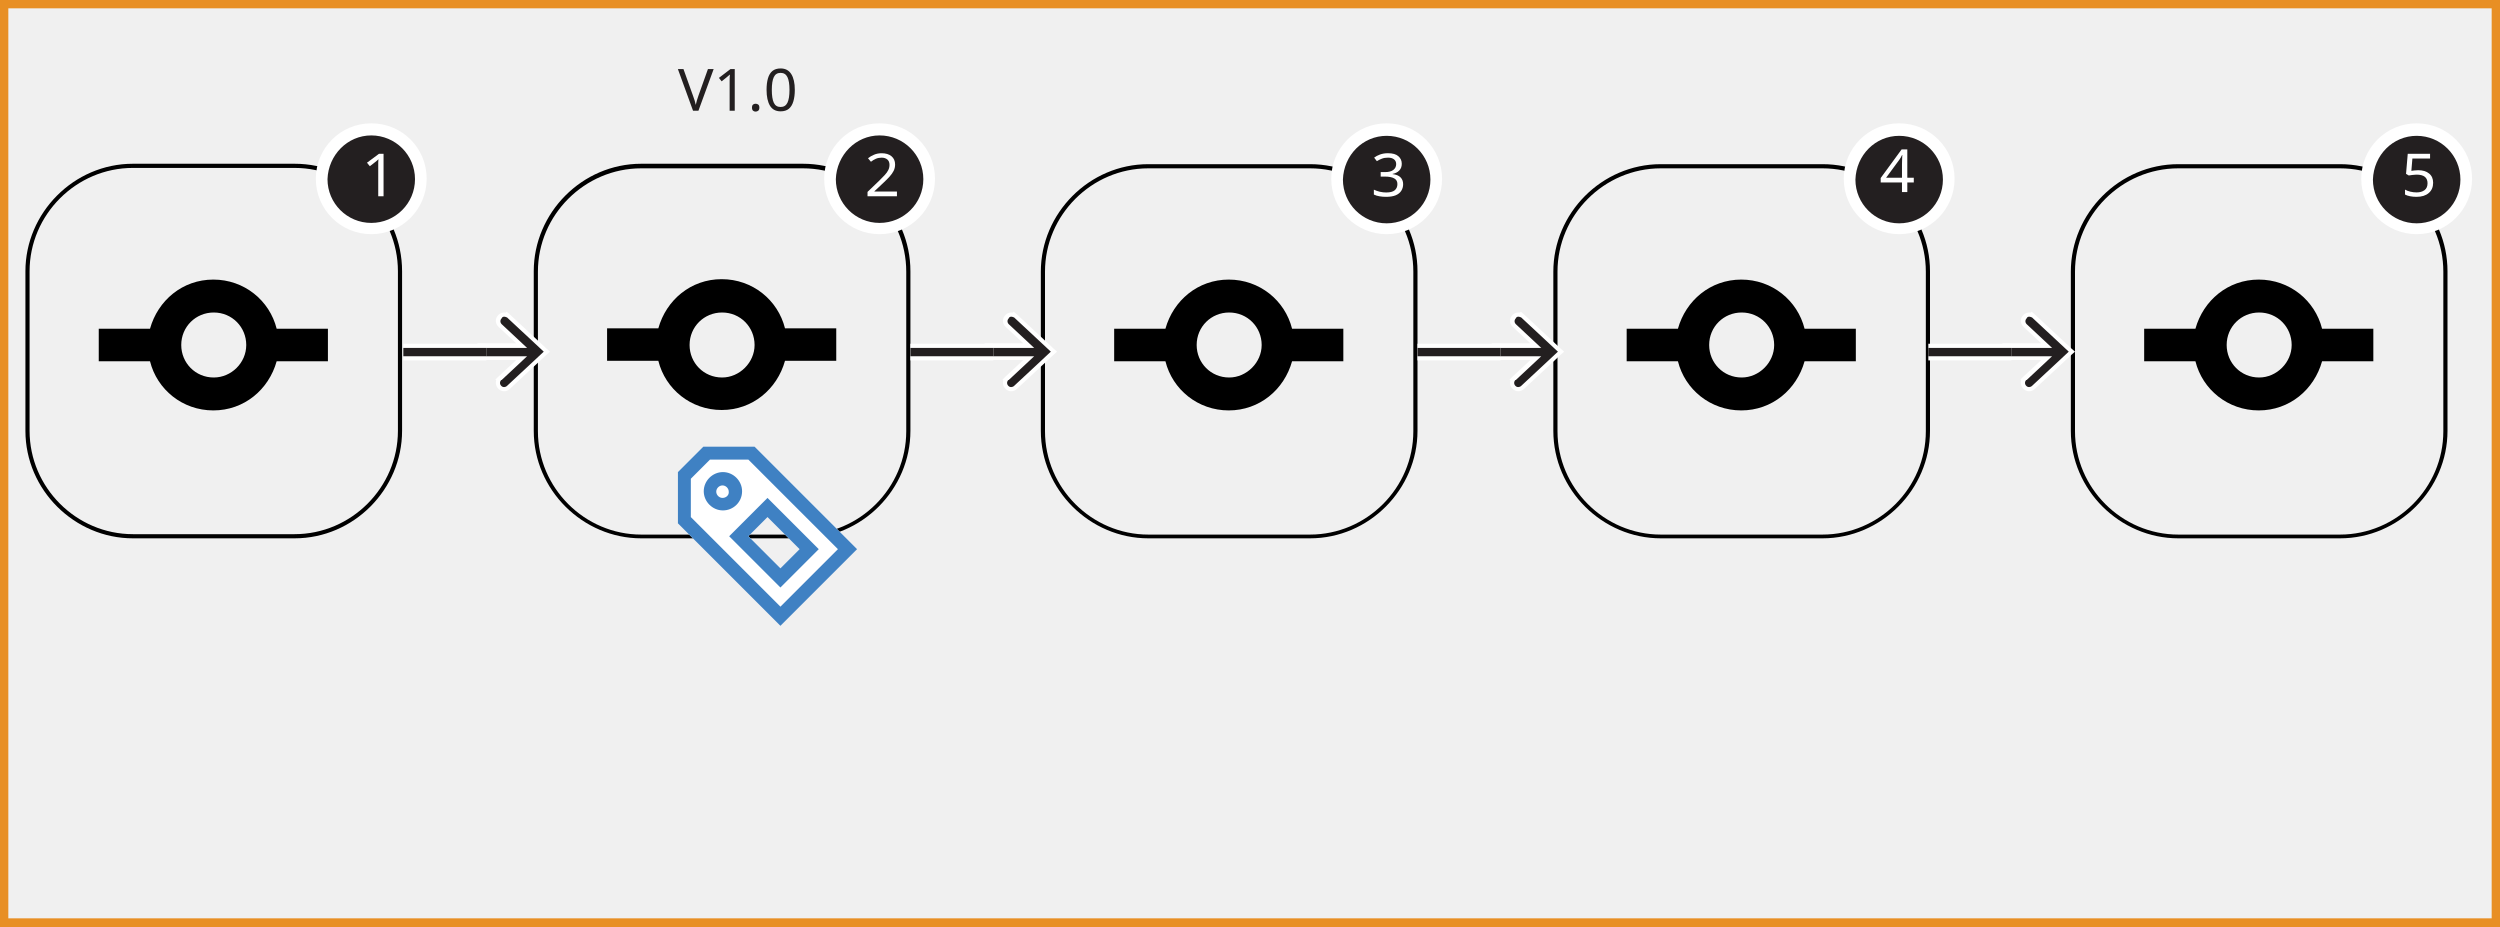
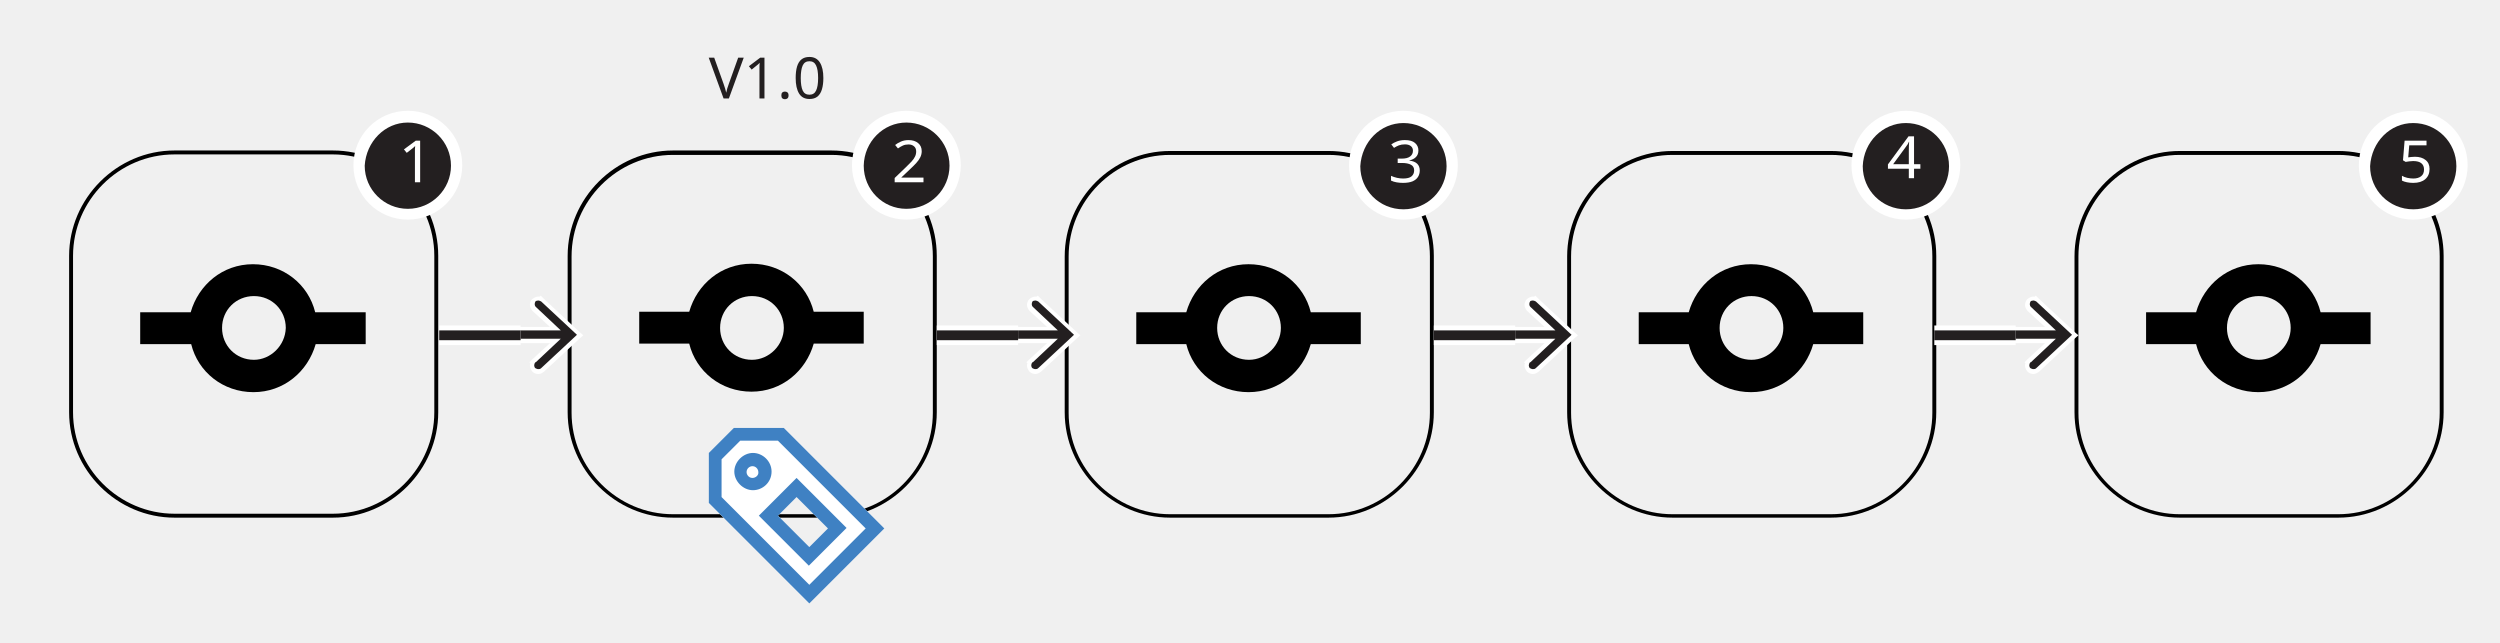
- <svg xmlns="http://www.w3.org/2000/svg" version="1.1" id="Layer_1" x="0px" y="0px" viewBox="81 368.6 600 222.4" enable-background="new 81 368.6 600 222.4" xml:space="preserve">
-   <g id="boundary">
-     <path fill="none" stroke="#E88F24" stroke-width="4" stroke-miterlimit="10" d="M81,368.6V591h600V368.6H81L81,368.6z" />
-   </g>
+ <svg xmlns="http://www.w3.org/2000/svg" version="1.1" id="Layer_1" x="0px" y="0px" viewBox="72 528 510 131" enable-background="new 72 528 510 131" xml:space="preserve">
  <g>
    <g>
-       <path d="M147.4,447.5c-1.7-6.8-7.8-11.8-15.2-11.8c-7.4,0-13.3,5-15.2,11.8h-12.3v7.8H117c1.7,6.8,7.8,11.8,15.2,11.8    c7.4,0,13.3-5,15.2-11.8h12.3v-7.8H147.4z M132.3,459.2c-4.4,0-7.8-3.5-7.8-7.8c0-4.4,3.5-7.8,7.8-7.8c4.4,0,7.8,3.5,7.8,7.8    S136.5,459.2,132.3,459.2z" />
+       <path d="M136.3,591.7c-1.4-5.7-6.5-9.8-12.7-9.8s-11.1,4.2-12.7,9.8h-10.3v6.5H111c1.4,5.7,6.5,9.8,12.7,9.8s11.1-4.2,12.7-9.8    h10.2v-6.5H136.3z M123.8,601.4c-3.7,0-6.5-2.9-6.5-6.5c0-3.7,2.9-6.5,6.5-6.5c3.7,0,6.5,2.9,6.5,6.5    C130.2,598.5,127.2,601.4,123.8,601.4z" />
      <g id="border_1_">
-         <path d="M151.7,408.9c13.6,0,24.8,11.2,24.8,24.8V472c0,13.6-11.2,24.8-24.8,24.8h-38.8c-13.6,0-24.8-11.2-24.8-24.8v-38.3     c0-13.6,11.2-24.8,24.8-24.8H151.7 M151.7,407.9h-38.8c-14.2,0-25.8,11.8-25.8,25.8V472c0,14.2,11.8,25.8,25.8,25.8h38.8     c14.2,0,25.8-11.8,25.8-25.8v-38.3C177.5,419.4,165.9,407.9,151.7,407.9L151.7,407.9z" />
+         <path d="M139.9,559.5c11.3,0,20.7,9.3,20.7,20.7v31.9c0,11.3-9.3,20.7-20.7,20.7h-32.3c-11.3,0-20.7-9.3-20.7-20.7v-31.9     c0-11.3,9.3-20.7,20.7-20.7H139.9 M139.9,558.7h-32.3c-11.8,0-21.5,9.8-21.5,21.5v31.9c0,11.8,9.8,21.5,21.5,21.5h32.3     c11.8,0,21.5-9.8,21.5-21.5v-31.9C161.4,568.3,151.7,558.7,139.9,558.7L139.9,558.7z" />
      </g>
    </g>
    <g>
      <g>
-         <path fill="#231F20" d="M170.1,423.4c-6.5,0-11.9-5.4-11.9-11.9s5.4-11.9,11.9-11.9S182,405,182,411.5S176.8,423.4,170.1,423.4z" />
-         <path fill="#FFFFFF" d="M170.1,401.1c5.8,0,10.5,4.7,10.5,10.5s-4.7,10.5-10.5,10.5s-10.5-4.7-10.5-10.5     C159.8,405.8,164.4,401.1,170.1,401.1 M170.1,398.2c-7.4,0-13.3,6-13.3,13.3c0,7.4,6,13.3,13.3,13.3c7.4,0,13.3-6,13.3-13.3     C183.4,404.1,177.5,398.2,170.1,398.2L170.1,398.2z" />
+         <path fill="#231F20" d="M155.2,571.6c-5.4,0-9.9-4.5-9.9-9.9s4.5-9.9,9.9-9.9s9.9,4.5,9.9,9.9S160.8,571.6,155.2,571.6z" />
+         <path fill="#FFFFFF" d="M155.2,553c4.8,0,8.8,3.9,8.8,8.8c0,4.8-3.9,8.8-8.8,8.8c-4.8,0-8.8-3.9-8.8-8.8     C146.7,556.9,150.5,553,155.2,553 M155.2,550.6c-6.2,0-11.1,5-11.1,11.1c0,6.2,5,11.1,11.1,11.1c6.2,0,11.1-5,11.1-11.1     C166.3,555.5,161.4,550.6,155.2,550.6L155.2,550.6z" />
      </g>
      <g>
-         <text transform="matrix(1.0483 0 0 1 167.7464 415.6982)" fill="#FFFFFF" font-family="'ApexNew-Book'" font-size="14.269">1</text>
+         <text transform="matrix(1.0483 0 0 1 153.2881 565.1816)" fill="#FFFFFF" font-family="'ApexNew-Book'" font-size="11.891">1</text>
      </g>
    </g>
  </g>
  <g>
    <g>
-       <path d="M269.4,447.4c-1.7-6.8-7.8-11.8-15.2-11.8c-7.4,0-13.3,5-15.2,11.8h-12.3v7.8H239c1.7,6.8,7.8,11.8,15.2,11.8    c7.4,0,13.3-5,15.2-11.8h12.3v-7.8H269.4z M254.3,459.2c-4.4,0-7.8-3.5-7.8-7.8c0-4.4,3.5-7.8,7.8-7.8c4.4,0,7.8,3.5,7.8,7.8    C262.1,455.6,258.5,459.2,254.3,459.2z" />
+       <path d="M238,591.6c-1.4-5.7-6.5-9.8-12.7-9.8s-11.1,4.2-12.7,9.8h-10.2v6.5h10.2c1.4,5.7,6.5,9.8,12.7,9.8s11.1-4.2,12.7-9.8    h10.2v-6.5H238z M225.4,601.4c-3.7,0-6.5-2.9-6.5-6.5c0-3.7,2.9-6.5,6.5-6.5c3.7,0,6.5,2.9,6.5,6.5    C231.9,598.4,228.9,601.4,225.4,601.4z" />
      <g id="border_2_">
-         <path d="M273.7,409c13.6,0,24.8,11.2,24.8,24.8v38.3c0,13.6-11.2,24.8-24.8,24.8h-38.8c-13.6,0-24.8-11.2-24.8-24.8v-38.3     c0-13.6,11.2-24.8,24.8-24.8H273.7 M273.7,407.9h-38.8c-14.2,0-25.8,11.8-25.8,25.8V472c0,14.2,11.8,25.8,25.8,25.8h38.8     c14.2,0,25.8-11.8,25.8-25.8v-38.3C299.5,419.5,287.9,407.9,273.7,407.9L273.7,407.9z" />
+         <path d="M241.6,559.6c11.3,0,20.7,9.3,20.7,20.7v31.9c0,11.3-9.3,20.7-20.7,20.7h-32.3c-11.3,0-20.7-9.3-20.7-20.7v-31.9     c0-11.3,9.3-20.7,20.7-20.7H241.6 M241.6,558.7h-32.3c-11.8,0-21.5,9.8-21.5,21.5v31.9c0,11.8,9.8,21.5,21.5,21.5h32.3     c11.8,0,21.5-9.8,21.5-21.5v-31.9C263.1,568.4,253.4,558.7,241.6,558.7L241.6,558.7z" />
      </g>
    </g>
    <g>
      <g>
-         <path fill="#231F20" d="M292.1,423.4c-6.5,0-11.9-5.4-11.9-11.9s5.4-11.9,11.9-11.9S304,405,304,411.5S298.8,423.4,292.1,423.4z" />
-         <path fill="#FFFFFF" d="M292.1,401.1c5.8,0,10.5,4.7,10.5,10.5s-4.7,10.5-10.5,10.5s-10.5-4.7-10.5-10.5     C281.8,405.8,286.4,401.1,292.1,401.1 M292.1,398.2c-7.4,0-13.3,6-13.3,13.3c0,7.4,6,13.3,13.3,13.3c7.4,0,13.3-6,13.3-13.3     C305.4,404.2,299.5,398.2,292.1,398.2L292.1,398.2z" />
+         <path fill="#231F20" d="M256.9,571.6c-5.4,0-9.9-4.5-9.9-9.9s4.5-9.9,9.9-9.9s9.9,4.5,9.9,9.9S262.5,571.6,256.9,571.6z" />
+         <path fill="#FFFFFF" d="M256.9,553c4.8,0,8.8,3.9,8.8,8.8c0,4.8-3.9,8.8-8.8,8.8c-4.8,0-8.7-3.9-8.7-8.8     C248.3,556.9,252.2,553,256.9,553 M256.9,550.6c-6.2,0-11.1,5-11.1,11.1c0,6.2,5,11.1,11.1,11.1c6.2,0,11.1-5,11.1-11.1     S263.1,550.6,256.9,550.6L256.9,550.6z" />
      </g>
      <g>
-         <text transform="matrix(1.0483 0 0 1 288.4852 415.7045)" fill="#FFFFFF" font-family="'ApexNew-Book'" font-size="14.269">2</text>
+         <text transform="matrix(1.0483 0 0 1 253.9043 565.1875)" fill="#FFFFFF" font-family="'ApexNew-Book'" font-size="11.891">2</text>
      </g>
    </g>
  </g>
  <g>
    <g>
-       <path d="M391.1,447.5c-1.7-6.8-7.8-11.8-15.2-11.8c-7.4,0-13.3,5-15.2,11.8h-12.3v7.8h12.3c1.7,6.8,7.8,11.8,15.2,11.8    s13.3-5,15.2-11.8h12.3v-7.8H391.1z M376,459.2c-4.4,0-7.8-3.5-7.8-7.8c0-4.4,3.5-7.8,7.8-7.8c4.4,0,7.8,3.5,7.8,7.8    C383.8,455.6,380.2,459.2,376,459.2z" />
+       <path d="M339.4,591.7c-1.4-5.7-6.5-9.8-12.7-9.8s-11.1,4.2-12.7,9.8h-10.2v6.5H314c1.4,5.7,6.5,9.8,12.7,9.8s11.1-4.2,12.7-9.8    h10.2v-6.5H339.4z M326.8,601.4c-3.7,0-6.5-2.9-6.5-6.5c0-3.7,2.9-6.5,6.5-6.5c3.7,0,6.5,2.9,6.5,6.5    C333.3,598.4,330.3,601.4,326.8,601.4z" />
      <g id="border_3_">
-         <path d="M395.4,409c13.6,0,24.8,11.2,24.8,24.8v38.3c0,13.6-11.2,24.8-24.8,24.8h-38.8c-13.6,0-24.8-11.2-24.8-24.8v-38.3     c0-13.6,11.2-24.8,24.8-24.8H395.4 M395.4,408h-38.8c-14.2,0-25.8,11.8-25.8,25.8V472c0,14.2,11.8,25.8,25.8,25.8h38.8     c14.2,0,25.8-11.8,25.8-25.8v-38.3C421.2,419.6,409.6,408,395.4,408L395.4,408z" />
+         <path d="M343,559.6c11.3,0,20.7,9.3,20.7,20.7v31.9c0,11.3-9.3,20.7-20.7,20.7h-32.3c-11.3,0-20.7-9.3-20.7-20.7v-31.9     c0-11.3,9.3-20.7,20.7-20.7H343 M343,558.8h-32.3c-11.8,0-21.5,9.8-21.5,21.5v31.8c0,11.8,9.8,21.5,21.5,21.5H343     c11.8,0,21.5-9.8,21.5-21.5v-31.9C364.5,568.4,354.8,558.8,343,558.8L343,558.8z" />
      </g>
    </g>
    <g>
      <g>
-         <path fill="#231F20" d="M413.8,423.3c-6.5,0-11.9-5.4-11.9-11.9s5.4-11.9,11.9-11.9s11.9,5.4,11.9,11.9     C425.7,418,420.5,423.3,413.8,423.3z" />
-         <path fill="#FFFFFF" d="M413.8,401.2c5.8,0,10.5,4.7,10.5,10.5s-4.7,10.5-10.5,10.5s-10.5-4.7-10.5-10.5     C403.5,405.8,408.1,401.2,413.8,401.2 M413.8,398.2c-7.4,0-13.3,6-13.3,13.3c0,7.4,6,13.3,13.3,13.3c7.4,0,13.3-6,13.3-13.3     S421.2,398.2,413.8,398.2L413.8,398.2z" />
+         <path fill="#231F20" d="M358.3,571.5c-5.4,0-9.9-4.5-9.9-9.9s4.5-9.9,9.9-9.9s9.9,4.5,9.9,9.9     C368.2,567.1,363.9,571.5,358.3,571.5z" />
+         <path fill="#FFFFFF" d="M358.3,553.1c4.8,0,8.8,3.9,8.8,8.8s-3.9,8.8-8.8,8.8s-8.8-3.9-8.8-8.8     C349.8,556.9,353.6,553.1,358.3,553.1 M358.3,550.6c-6.2,0-11.1,5-11.1,11.1c0,6.2,5,11.1,11.1,11.1c6.2,0,11.1-5,11.1-11.1     S364.5,550.6,358.3,550.6L358.3,550.6z" />
      </g>
      <g>
-         <text transform="matrix(1.0483 0 0 1 410.0544 415.6998)" fill="#FFFFFF" font-family="'ApexNew-Book'" font-size="14.269">3</text>
+         <text transform="matrix(1.0483 0 0 1 355.2119 565.1836)" fill="#FFFFFF" font-family="'ApexNew-Book'" font-size="11.891">3</text>
      </g>
    </g>
  </g>
  <g>
    <g>
-       <path d="M514.1,447.5c-1.7-6.8-7.8-11.8-15.2-11.8c-7.4,0-13.3,5-15.2,11.8h-12.3v7.8h12.3c1.7,6.8,7.8,11.8,15.2,11.8    c7.4,0,13.3-5,15.2-11.8h12.3v-7.8H514.1z M499,459.2c-4.4,0-7.8-3.5-7.8-7.8c0-4.4,3.5-7.8,7.8-7.8c4.4,0,7.8,3.5,7.8,7.8    C506.8,455.6,503.2,459.2,499,459.2z" />
+       <path d="M441.9,591.7c-1.4-5.7-6.5-9.8-12.7-9.8s-11.1,4.2-12.7,9.8h-10.2v6.5h10.2c1.4,5.7,6.5,9.8,12.7,9.8s11.1-4.2,12.7-9.8    h10.2v-6.5H441.9z M429.3,601.4c-3.7,0-6.5-2.9-6.5-6.5c0-3.7,2.9-6.5,6.5-6.5c3.7,0,6.5,2.9,6.5,6.5    C435.8,598.4,432.8,601.4,429.3,601.4z" />
      <g id="border_5_">
-         <path d="M518.4,409c13.6,0,24.8,11.2,24.8,24.8v38.3c0,13.6-11.2,24.8-24.8,24.8h-38.8c-13.6,0-24.8-11.2-24.8-24.8v-38.3     c0-13.6,11.2-24.8,24.8-24.8H518.4 M518.4,408h-38.8c-14.2,0-25.8,11.8-25.8,25.8V472c0,14.2,11.8,25.8,25.8,25.8h38.8     c14.2,0,25.8-11.8,25.8-25.8v-38.3C544.2,419.6,532.6,408,518.4,408L518.4,408z" />
+         <path d="M445.5,559.6c11.3,0,20.7,9.3,20.7,20.7v31.9c0,11.3-9.3,20.7-20.7,20.7h-32.3c-11.3,0-20.7-9.3-20.7-20.7v-31.9     c0-11.3,9.3-20.7,20.7-20.7H445.5 M445.5,558.8h-32.3c-11.8,0-21.5,9.8-21.5,21.5v31.8c0,11.8,9.8,21.5,21.5,21.5h32.3     c11.8,0,21.5-9.8,21.5-21.5v-31.9C467,568.4,457.3,558.8,445.5,558.8L445.5,558.8z" />
      </g>
    </g>
    <g>
      <g>
-         <path fill="#231F20" d="M536.8,423.3c-6.5,0-11.9-5.4-11.9-11.9s5.4-11.9,11.9-11.9s11.9,5.4,11.9,11.9     C548.7,418,543.5,423.3,536.8,423.3z" />
-         <path fill="#FFFFFF" d="M536.8,401.2c5.8,0,10.5,4.7,10.5,10.5s-4.7,10.5-10.5,10.5s-10.5-4.7-10.5-10.5     C526.5,405.8,531.1,401.2,536.8,401.2 M536.8,398.2c-7.4,0-13.3,6-13.3,13.3c0,7.4,6,13.3,13.3,13.3c7.4,0,13.3-6,13.3-13.3     S544.2,398.2,536.8,398.2L536.8,398.2z" />
+         <path fill="#231F20" d="M460.8,571.5c-5.4,0-9.9-4.5-9.9-9.9s4.5-9.9,9.9-9.9s9.9,4.5,9.9,9.9     C470.8,567.1,466.4,571.5,460.8,571.5z" />
+         <path fill="#FFFFFF" d="M460.8,553.1c4.8,0,8.8,3.9,8.8,8.8s-3.9,8.8-8.8,8.8s-8.8-3.9-8.8-8.8     C452.2,556.9,456.1,553.1,460.8,553.1 M460.8,550.6c-6.2,0-11.1,5-11.1,11.1c0,6.2,5,11.1,11.1,11.1c6.2,0,11.1-5,11.1-11.1     S467,550.6,460.8,550.6L460.8,550.6z" />
      </g>
      <g>
-         <text transform="matrix(1.0483 0 0 1 532.0544 414.6998)" fill="#FFFFFF" font-family="'ApexNew-Book'" font-size="14.269">4</text>
+         <text transform="matrix(1.0483 0 0 1 456.8779 564.3496)" fill="#FFFFFF" font-family="'ApexNew-Book'" font-size="11.891">4</text>
      </g>
    </g>
  </g>
  <g>
    <g>
-       <path d="M638.3,447.5c-1.7-6.8-7.8-11.8-15.2-11.8c-7.4,0-13.3,5-15.2,11.8h-12.3v7.8h12.3c1.7,6.8,7.8,11.8,15.2,11.8    s13.3-5,15.2-11.8h12.3v-7.8H638.3z M623.2,459.2c-4.4,0-7.8-3.5-7.8-7.8c0-4.4,3.5-7.8,7.8-7.8c4.4,0,7.8,3.5,7.8,7.8    C631,455.6,627.4,459.2,623.2,459.2z" />
+       <path d="M545.4,591.7c-1.4-5.7-6.5-9.8-12.7-9.8s-11.1,4.2-12.7,9.8h-10.2v6.5H520c1.4,5.7,6.5,9.8,12.7,9.8s11.1-4.2,12.7-9.8    h10.2v-6.5H545.4z M532.8,601.4c-3.7,0-6.5-2.9-6.5-6.5c0-3.7,2.9-6.5,6.5-6.5c3.7,0,6.5,2.9,6.5,6.5    C539.3,598.4,536.3,601.4,532.8,601.4z" />
      <g id="border_6_">
-         <path d="M642.6,409c13.6,0,24.8,11.2,24.8,24.8v38.3c0,13.6-11.2,24.8-24.8,24.8h-38.8c-13.6,0-24.8-11.2-24.8-24.8v-38.3     c0-13.6,11.2-24.8,24.8-24.8H642.6 M642.6,408h-38.8c-14.2,0-25.8,11.8-25.8,25.8V472c0,14.2,11.8,25.8,25.8,25.8h38.8     c14.2,0,25.8-11.8,25.8-25.8v-38.3C668.4,419.6,656.8,408,642.6,408L642.6,408z" />
+         <path d="M549,559.6c11.3,0,20.7,9.3,20.7,20.7v31.9c0,11.3-9.3,20.7-20.7,20.7h-32.3c-11.3,0-20.7-9.3-20.7-20.7v-31.9     c0-11.3,9.3-20.7,20.7-20.7H549 M549,558.8h-32.3c-11.8,0-21.5,9.8-21.5,21.5v31.8c0,11.8,9.8,21.5,21.5,21.5H549     c11.8,0,21.5-9.8,21.5-21.5v-31.9C570.5,568.4,560.8,558.8,549,558.8L549,558.8z" />
      </g>
    </g>
    <g>
      <g>
-         <path fill="#231F20" d="M661,423.3c-6.5,0-11.9-5.4-11.9-11.9s5.4-11.9,11.9-11.9s11.9,5.4,11.9,11.9     C672.9,418,667.7,423.3,661,423.3z" />
-         <path fill="#FFFFFF" d="M661,401.2c5.8,0,10.5,4.7,10.5,10.5s-4.7,10.5-10.5,10.5s-10.5-4.7-10.5-10.5     C650.7,405.8,655.3,401.2,661,401.2 M661,398.2c-7.4,0-13.3,6-13.3,13.3c0,7.4,6,13.3,13.3,13.3c7.4,0,13.3-6,13.3-13.3     S668.4,398.2,661,398.2L661,398.2z" />
+         <path fill="#231F20" d="M564.3,571.5c-5.4,0-9.9-4.5-9.9-9.9s4.5-9.9,9.9-9.9s9.9,4.5,9.9,9.9     C574.2,567.1,569.9,571.5,564.3,571.5z" />
+         <path fill="#FFFFFF" d="M564.3,553.1c4.8,0,8.8,3.9,8.8,8.8s-3.9,8.8-8.8,8.8s-8.8-3.9-8.8-8.8     C555.8,556.9,559.6,553.1,564.3,553.1 M564.3,550.6c-6.2,0-11.1,5-11.1,11.1c0,6.2,5,11.1,11.1,11.1c6.2,0,11.1-5,11.1-11.1     S570.5,550.6,564.3,550.6L564.3,550.6z" />
      </g>
      <g>
-         <text transform="matrix(1.0483 0 0 1 657.2543 415.6998)" fill="#FFFFFF" font-family="'ApexNew-Book'" font-size="14.269">5</text>
+         <text transform="matrix(1.0483 0 0 1 561.2109 565.1836)" fill="#FFFFFF" font-family="'ApexNew-Book'" font-size="11.891">5</text>
      </g>
    </g>
  </g>
-   <path display="none" fill="none" stroke="#FFFFFF" stroke-width="5" stroke-miterlimit="10" d="M458.9,812.6  c0-27.6-22.4-49.9-49.9-49.9" />
+   <path display="none" fill="none" stroke="#FFFFFF" stroke-width="5" stroke-miterlimit="10" d="M395.9,895.9  c0-23-18.7-41.6-41.6-41.6" />
  <g>
    <g>
-       <path fill="#231F20" d="M323.7,462c-0.4,0-0.8-0.2-1.1-0.4c-0.3-0.3-0.4-0.7-0.4-1.1c0-0.3,0.1-0.5,0.2-0.7l0,0l0.4-0.4l5.2-4.8    h-10.1v-3H328l-5.2-4.8c-0.6-0.6-0.6-1.6,0-2.1c0.3-0.3,0.7-0.4,1-0.4c0.2,0,0.4,0,0.6,0.1l0.1-0.1l0.4,0.3l9.2,8.5l-9.2,8.5    C324.5,461.8,324.1,462,323.7,462z" />
-       <path fill="#FFFFFF" d="M323.7,444.6c0.2,0,0.5,0.1,0.7,0.2l0,0l8.8,8.2l-8.8,8.2c-0.2,0.2-0.5,0.3-0.7,0.3    c-0.3,0-0.5-0.1-0.7-0.3c-0.4-0.4-0.4-1,0-1.4c0,0,0,0,0.1,0l0,0l6.1-5.7h-10.9c0-0.7,0-1.3,0-2h10.9l-6.1-5.7    c-0.4-0.4-0.4-1,0-1.4C323.2,444.7,323.5,444.6,323.7,444.6 M324.3,443.4l-0.2,0.2c-0.1,0-0.3,0-0.4,0c-0.5,0-1,0.2-1.4,0.6    s-0.6,0.9-0.6,1.4s0.2,1,0.6,1.4l4.3,4h-8.3h-1v1v2v1h1h8.3l-4.3,4l-0.7,0.7l0.2,0.2c-0.1,0.2-0.1,0.4-0.1,0.6    c0,0.5,0.2,1,0.6,1.4s0.9,0.6,1.4,0.6s1-0.2,1.4-0.6l8.8-8.2l0.8-0.7l-0.8-0.7l-8.8-8.2L324.3,443.4L324.3,443.4z" />
+       <path fill="#231F20" d="M283.2,603.8c-0.3,0-0.7-0.2-0.9-0.3c-0.2-0.2-0.3-0.6-0.3-0.9c0-0.2,0.1-0.4,0.2-0.6l0,0l0.3-0.3l4.3-4    h-8.4v-2.5h8.4l-4.3-4c-0.5-0.5-0.5-1.3,0-1.8c0.2-0.2,0.6-0.3,0.8-0.3c0.2,0,0.3,0,0.5,0.1l0.1-0.1l0.3,0.2l7.7,7.1l-7.7,7.1    C283.9,603.6,283.6,603.8,283.2,603.8z" />
+       <path fill="#FFFFFF" d="M283.2,589.3c0.2,0,0.4,0.1,0.6,0.2l0,0l7.3,6.8l-7.3,6.8c-0.2,0.2-0.4,0.2-0.6,0.2s-0.4-0.1-0.6-0.2    c-0.3-0.3-0.3-0.8,0-1.2c0,0,0,0,0.1,0l0,0l5.1-4.8h-9.1c0-0.6,0-1.1,0-1.7h9.1l-5.1-4.8c-0.3-0.3-0.3-0.8,0-1.2    C282.8,589.4,283.1,589.3,283.2,589.3 M283.7,588.3l-0.2,0.2c-0.1,0-0.2,0-0.3,0c-0.4,0-0.8,0.2-1.2,0.5c-0.3,0.3-0.5,0.8-0.5,1.2    s0.2,0.8,0.5,1.2l3.6,3.3h-6.9h-0.8v0.8v1.7v0.8h0.8h6.9l-3.6,3.3l-0.6,0.6l0.2,0.2c-0.1,0.2-0.1,0.3-0.1,0.5    c0,0.4,0.2,0.8,0.5,1.2c0.3,0.3,0.8,0.5,1.2,0.5c0.4,0,0.8-0.2,1.2-0.5l7.3-6.8l0.7-0.6l-0.7-0.6l-7.3-6.8L283.7,588.3    L283.7,588.3z" />
    </g>
    <g>
-       <path fill="none" stroke="#FFFFFF" stroke-width="4" stroke-miterlimit="10" d="M319.4,453.1h-19.9" />
-       <path fill="none" stroke="#231F20" stroke-width="2" stroke-miterlimit="10" d="M319.4,453.1h-19.9" />
+       <path fill="none" stroke="#FFFFFF" stroke-width="4" stroke-miterlimit="10" d="M279.7,596.4h-16.6" />
+       <path fill="none" stroke="#231F20" stroke-width="2" stroke-miterlimit="10" d="M279.7,596.4h-16.6" />
    </g>
  </g>
  <g>
    <g>
-       <path fill="#231F20" d="M202,462c-0.4,0-0.8-0.2-1.1-0.4c-0.3-0.3-0.4-0.7-0.4-1.1c0-0.3,0.1-0.5,0.2-0.7l0,0l0.4-0.4l5.2-4.8    h-10.1v-3h10.1l-5.2-4.8c-0.6-0.6-0.6-1.6,0-2.1c0.3-0.3,0.7-0.4,1-0.4c0.2,0,0.4,0,0.6,0.1l0.1-0.1l0.4,0.3l9.2,8.5l-9.2,8.5    C202.8,461.8,202.4,462,202,462z" />
-       <path fill="#FFFFFF" d="M202,444.6c0.2,0,0.5,0.1,0.7,0.2l0,0l8.8,8.2l-8.8,8.2c-0.2,0.2-0.5,0.3-0.7,0.3c-0.3,0-0.5-0.1-0.7-0.3    c-0.4-0.4-0.4-1,0-1.4c0,0,0,0,0.1,0l0,0l6.1-5.7h-10.9c0-0.7,0-1.3,0-2h10.9l-6.1-5.7c-0.4-0.4-0.4-1,0-1.4    C201.5,444.7,201.8,444.6,202,444.6 M202.6,443.4l-0.2,0.2c-0.1,0-0.3,0-0.4,0c-0.5,0-1,0.2-1.4,0.6s-0.6,0.9-0.6,1.4    s0.2,1,0.6,1.4l4.3,4h-8.3h-1v1v2v1h1h8.3l-4.3,4l-0.7,0.7l0.2,0.2c-0.1,0.2-0.1,0.4-0.1,0.6c0,0.5,0.2,1,0.6,1.4s0.9,0.6,1.4,0.6    s1-0.2,1.4-0.6l8.8-8.2l0.8-0.7l-0.8-0.7l-8.8-8.2L202.6,443.4L202.6,443.4z" />
+       <path fill="#231F20" d="M181.8,603.8c-0.3,0-0.7-0.2-0.9-0.3c-0.2-0.2-0.3-0.6-0.3-0.9c0-0.2,0.1-0.4,0.2-0.6l0,0l0.3-0.3l4.3-4    H177v-2.5h8.4l-4.3-4c-0.5-0.5-0.5-1.3,0-1.8c0.2-0.2,0.6-0.3,0.8-0.3s0.3,0,0.5,0.1l0.1-0.1l0.3,0.2l7.7,7.1l-7.7,7.1    C182.5,603.6,182.2,603.8,181.8,603.8z" />
+       <path fill="#FFFFFF" d="M181.8,589.3c0.2,0,0.4,0.1,0.6,0.2l0,0l7.3,6.8l-7.3,6.8c-0.2,0.2-0.4,0.2-0.6,0.2    c-0.2,0-0.4-0.1-0.6-0.2c-0.3-0.3-0.3-0.8,0-1.2c0,0,0,0,0.1,0l0,0l5.1-4.8h-9.1c0-0.6,0-1.1,0-1.7h9.1l-5.1-4.8    c-0.3-0.3-0.3-0.8,0-1.2C181.4,589.4,181.7,589.3,181.8,589.3 M182.3,588.3l-0.2,0.2c-0.1,0-0.2,0-0.3,0c-0.4,0-0.8,0.2-1.2,0.5    s-0.5,0.8-0.5,1.2s0.2,0.8,0.5,1.2l3.6,3.3h-6.9h-0.8v0.8v1.7v0.8h0.8h6.9l-3.6,3.3l-0.6,0.6l0.2,0.2c-0.1,0.2-0.1,0.3-0.1,0.5    c0,0.4,0.2,0.8,0.5,1.2c0.3,0.3,0.7,0.5,1.2,0.5s0.8-0.2,1.2-0.5l7.3-6.8l0.7-0.6l-0.7-0.6L183,589L182.3,588.3L182.3,588.3z" />
    </g>
    <g>
-       <path fill="none" stroke="#FFFFFF" stroke-width="4" stroke-miterlimit="10" d="M197.7,453.1h-19.9" />
-       <path fill="none" stroke="#231F20" stroke-width="2" stroke-miterlimit="10" d="M197.7,453.1h-19.9" />
+       <path fill="none" stroke="#FFFFFF" stroke-width="4" stroke-miterlimit="10" d="M178.2,596.4h-16.6" />
+       <path fill="none" stroke="#231F20" stroke-width="2" stroke-miterlimit="10" d="M178.2,596.4h-16.6" />
    </g>
  </g>
  <g>
    <g>
-       <path fill="#231F20" d="M445.4,462c-0.4,0-0.8-0.2-1.1-0.4c-0.3-0.3-0.4-0.7-0.4-1.1c0-0.3,0.1-0.5,0.2-0.7l0,0l0.4-0.4l5.2-4.8    h-10.1v-3h10.1l-5.2-4.8c-0.6-0.6-0.6-1.6,0-2.1c0.3-0.3,0.7-0.4,1-0.4c0.2,0,0.4,0,0.6,0.1l0.1-0.1l0.4,0.3l9.2,8.5l-9.2,8.5    C446.2,461.8,445.8,462,445.4,462z" />
-       <path fill="#FFFFFF" d="M445.4,444.6c0.2,0,0.5,0.1,0.7,0.2l0,0l8.8,8.2l-8.8,8.2c-0.2,0.2-0.5,0.3-0.7,0.3    c-0.3,0-0.5-0.1-0.7-0.3c-0.4-0.4-0.4-1,0-1.4c0,0,0,0,0.1,0l0,0l6.1-5.7H440c0-0.7,0-1.3,0-2h10.9l-6.1-5.7c-0.4-0.4-0.4-1,0-1.4    C444.9,444.7,445.2,444.6,445.4,444.6 M446,443.4l-0.2,0.2c-0.1,0-0.3,0-0.4,0c-0.5,0-1,0.2-1.4,0.6c-0.4,0.4-0.6,0.9-0.6,1.4    s0.2,1,0.6,1.4l4.3,4H440h-1v1v2v1h1h8.3l-4.3,4l-0.7,0.7l0.2,0.2c-0.1,0.2-0.1,0.4-0.1,0.6c0,0.5,0.2,1,0.6,1.4    c0.4,0.4,0.9,0.6,1.4,0.6s1-0.2,1.4-0.6l8.8-8.2l0.8-0.7l-0.8-0.7l-8.8-8.2L446,443.4L446,443.4z" />
+       <path fill="#231F20" d="M384.7,603.8c-0.3,0-0.7-0.2-0.9-0.3c-0.2-0.2-0.3-0.6-0.3-0.9c0-0.2,0.1-0.4,0.2-0.6l0,0l0.3-0.3l4.3-4    h-8.4v-2.5h8.4l-4.3-4c-0.5-0.5-0.5-1.3,0-1.8c0.2-0.2,0.6-0.3,0.8-0.3c0.2,0,0.3,0,0.5,0.1l0.1-0.1l0.3,0.2l7.7,7.1l-7.7,7.1    C385.3,603.6,385,603.8,384.7,603.8z" />
+       <path fill="#FFFFFF" d="M384.7,589.3c0.2,0,0.4,0.1,0.6,0.2l0,0l7.3,6.8l-7.3,6.8c-0.2,0.2-0.4,0.2-0.6,0.2s-0.4-0.1-0.6-0.2    c-0.3-0.3-0.3-0.8,0-1.2c0,0,0,0,0.1,0l0,0l5.1-4.8h-9.1c0-0.6,0-1.1,0-1.7h9.1l-5.1-4.8c-0.3-0.3-0.3-0.8,0-1.2    C384.2,589.4,384.5,589.3,384.7,589.3 M385.2,588.3l-0.2,0.2c-0.1,0-0.2,0-0.3,0c-0.4,0-0.8,0.2-1.2,0.5c-0.3,0.3-0.5,0.8-0.5,1.2    s0.2,0.8,0.5,1.2l3.6,3.3h-6.9h-0.8v0.8v1.7v0.8h0.8h6.9l-3.6,3.3l-0.6,0.6l0.2,0.2c-0.1,0.2-0.1,0.3-0.1,0.5    c0,0.4,0.2,0.8,0.5,1.2c0.3,0.3,0.8,0.5,1.2,0.5s0.8-0.2,1.2-0.5l7.3-6.8l0.7-0.6l-0.7-0.6l-7.3-6.8L385.2,588.3L385.2,588.3z" />
    </g>
    <g>
-       <path fill="none" stroke="#FFFFFF" stroke-width="4" stroke-miterlimit="10" d="M441.1,453.1h-19.9" />
-       <path fill="none" stroke="#231F20" stroke-width="2" stroke-miterlimit="10" d="M441.1,453.1h-19.9" />
+       <path fill="none" stroke="#FFFFFF" stroke-width="4" stroke-miterlimit="10" d="M381.1,596.4h-16.6" />
+       <path fill="none" stroke="#231F20" stroke-width="2" stroke-miterlimit="10" d="M381.1,596.4h-16.6" />
    </g>
  </g>
  <g>
    <g>
-       <path fill="#231F20" d="M568,462c-0.4,0-0.8-0.2-1.1-0.4c-0.3-0.3-0.4-0.7-0.4-1.1c0-0.3,0.1-0.5,0.2-0.7l0,0l0.4-0.4l5.2-4.8    h-10.1v-3h10.1l-5.2-4.8c-0.6-0.6-0.6-1.6,0-2.1c0.3-0.3,0.7-0.4,1-0.4c0.2,0,0.4,0,0.6,0.1l0.1-0.1l0.4,0.3l9.2,8.5l-9.2,8.5    C568.8,461.8,568.4,462,568,462z" />
-       <path fill="#FFFFFF" d="M568,444.6c0.2,0,0.5,0.1,0.7,0.2l0,0l8.8,8.2l-8.8,8.2c-0.2,0.2-0.5,0.3-0.7,0.3c-0.3,0-0.5-0.1-0.7-0.3    c-0.4-0.4-0.4-1,0-1.4c0,0,0,0,0.1,0l0,0l6.1-5.7h-10.9c0-0.7,0-1.3,0-2h10.9l-6.1-5.7c-0.4-0.4-0.4-1,0-1.4    C567.5,444.7,567.8,444.6,568,444.6 M568.6,443.4l-0.2,0.2c-0.1,0-0.3,0-0.4,0c-0.5,0-1,0.2-1.4,0.6c-0.4,0.4-0.6,0.9-0.6,1.4    s0.2,1,0.6,1.4l4.3,4h-8.3h-1v1v2v1h1h8.3l-4.3,4l-0.7,0.7l0.2,0.2c-0.1,0.2-0.1,0.4-0.1,0.6c0,0.5,0.2,1,0.6,1.4    c0.4,0.4,0.9,0.6,1.4,0.6s1-0.2,1.4-0.6l8.8-8.2l0.8-0.7l-0.8-0.7l-8.8-8.2L568.6,443.4L568.6,443.4z" />
+       <path fill="#231F20" d="M486.8,603.8c-0.3,0-0.7-0.2-0.9-0.3c-0.2-0.2-0.3-0.6-0.3-0.9c0-0.2,0.1-0.4,0.2-0.6l0,0l0.3-0.3l4.3-4    H482v-2.5h8.4l-4.3-4c-0.5-0.5-0.5-1.3,0-1.8c0.2-0.2,0.6-0.3,0.8-0.3c0.2,0,0.3,0,0.5,0.1l0.1-0.1l0.3,0.2l7.7,7.1l-7.7,7.1    C487.5,603.6,487.2,603.8,486.8,603.8z" />
+       <path fill="#FFFFFF" d="M486.8,589.3c0.2,0,0.4,0.1,0.6,0.2l0,0l7.3,6.8l-7.3,6.8c-0.2,0.2-0.4,0.2-0.6,0.2s-0.4-0.1-0.6-0.2    c-0.3-0.3-0.3-0.8,0-1.2c0,0,0,0,0.1,0l0,0l5.1-4.8h-9.1c0-0.6,0-1.1,0-1.7h9.1l-5.1-4.8c-0.3-0.3-0.3-0.8,0-1.2    C486.4,589.4,486.7,589.3,486.8,589.3 M487.3,588.3l-0.2,0.2c-0.1,0-0.2,0-0.3,0c-0.4,0-0.8,0.2-1.2,0.5c-0.3,0.3-0.5,0.8-0.5,1.2    s0.2,0.8,0.5,1.2l3.6,3.3h-6.9h-0.8v0.8v1.7v0.8h0.8h6.9l-3.6,3.3l-0.6,0.6l0.2,0.2c-0.1,0.2-0.1,0.3-0.1,0.5    c0,0.4,0.2,0.8,0.5,1.2c0.3,0.3,0.8,0.5,1.2,0.5c0.4,0,0.8-0.2,1.2-0.5l7.3-6.8l0.7-0.6l-0.7-0.6L488,589L487.3,588.3L487.3,588.3    z" />
    </g>
    <g>
-       <path fill="none" stroke="#FFFFFF" stroke-width="4" stroke-miterlimit="10" d="M563.7,453.1h-19.9" />
-       <path fill="none" stroke="#231F20" stroke-width="2" stroke-miterlimit="10" d="M563.7,453.1h-19.9" />
+       <path fill="none" stroke="#FFFFFF" stroke-width="4" stroke-miterlimit="10" d="M483.2,596.4h-16.6" />
+       <path fill="none" stroke="#231F20" stroke-width="2" stroke-miterlimit="10" d="M483.2,596.4h-16.6" />
    </g>
  </g>
  <g>
-     <path fill="#FFFFFF" d="M262.1,475.8h-12.3l-6.1,6.1v12.3l24.6,24.6l18.4-18.4L262.1,475.8z M260.6,497.3l4.6-4.6l7.7,7.7l-4.6,4.6   L260.6,497.3z M259.1,486.5c0-2.5-2.1-4.6-4.6-4.6c-2.5,0-4.6,2.1-4.6,4.6c0,2.5,2.1,4.6,4.6,4.6   C257,491.1,259.1,489.1,259.1,486.5z M254.4,488.1c-0.8,0-1.5-0.7-1.5-1.5c0-0.8,0.7-1.5,1.5-1.5s1.5,0.7,1.5,1.5   C256,487.4,255.3,488.1,254.4,488.1z" />
-     <path fill="#3F81C3" d="M262.1,475.8h-12.3l-6.1,6.1v12.3l24.6,24.6l18.4-18.4L262.1,475.8z M246.8,492.7v-9.2l4.6-4.6h9.2   l21.5,21.5l-13.8,13.8L246.8,492.7z M265.2,488.1l-9.2,9.2l12.3,12.3l9.2-9.2L265.2,488.1z M260.6,497.3l4.6-4.6l7.7,7.7l-4.6,4.6   L260.6,497.3z M259.1,486.5c0-2.5-2.1-4.6-4.6-4.6c-2.5,0-4.6,2.1-4.6,4.6c0,2.5,2.1,4.6,4.6,4.6   C257,491.1,259.1,489.1,259.1,486.5z M254.4,488.1c-0.8,0-1.5-0.7-1.5-1.5c0-0.8,0.7-1.5,1.5-1.5s1.5,0.7,1.5,1.5   C256,487.4,255.3,488.1,254.4,488.1z" />
+     <path fill="#FFFFFF" d="M231.9,615.3h-10.2l-5.1,5.1v10.2l20.5,20.5l15.3-15.3L231.9,615.3z M230.7,633.2l3.8-3.8l6.4,6.4l-3.8,3.8   L230.7,633.2z M229.4,624.2c0-2.1-1.8-3.8-3.8-3.8s-3.8,1.8-3.8,3.8s1.8,3.8,3.8,3.8S229.4,626.4,229.4,624.2z M225.5,625.5   c-0.7,0-1.2-0.6-1.2-1.2c0-0.7,0.6-1.2,1.2-1.2c0.7,0,1.2,0.6,1.2,1.2C226.8,624.9,226.2,625.5,225.5,625.5z" />
+     <path fill="#3F81C3" d="M231.9,615.3h-10.2l-5.1,5.1v10.2l20.5,20.5l15.3-15.3L231.9,615.3z M219.2,629.4v-7.7l3.8-3.8h7.7   l17.9,17.9l-11.5,11.5L219.2,629.4z M234.5,625.5l-7.7,7.7l10.2,10.2l7.7-7.7L234.5,625.5z M230.7,633.2l3.8-3.8l6.4,6.4l-3.8,3.8   L230.7,633.2z M229.4,624.2c0-2.1-1.8-3.8-3.8-3.8s-3.8,1.8-3.8,3.8s1.8,3.8,3.8,3.8S229.4,626.4,229.4,624.2z M225.5,625.5   c-0.7,0-1.2-0.6-1.2-1.2c0-0.7,0.6-1.2,1.2-1.2c0.7,0,1.2,0.6,1.2,1.2C226.8,624.9,226.2,625.5,225.5,625.5z" />
  </g>
-   <text transform="matrix(1.0208 0 0 1 243.6938 395.1822)" fill="#231F20" font-family="'ApexNew-Book'" font-size="14">V1.0</text>
+   <text transform="matrix(1.0208 0 0 1 216.5781 548.0859)" fill="#231F20" font-family="'ApexNew-Book'" font-size="11.667">V1.0</text>
</svg>
